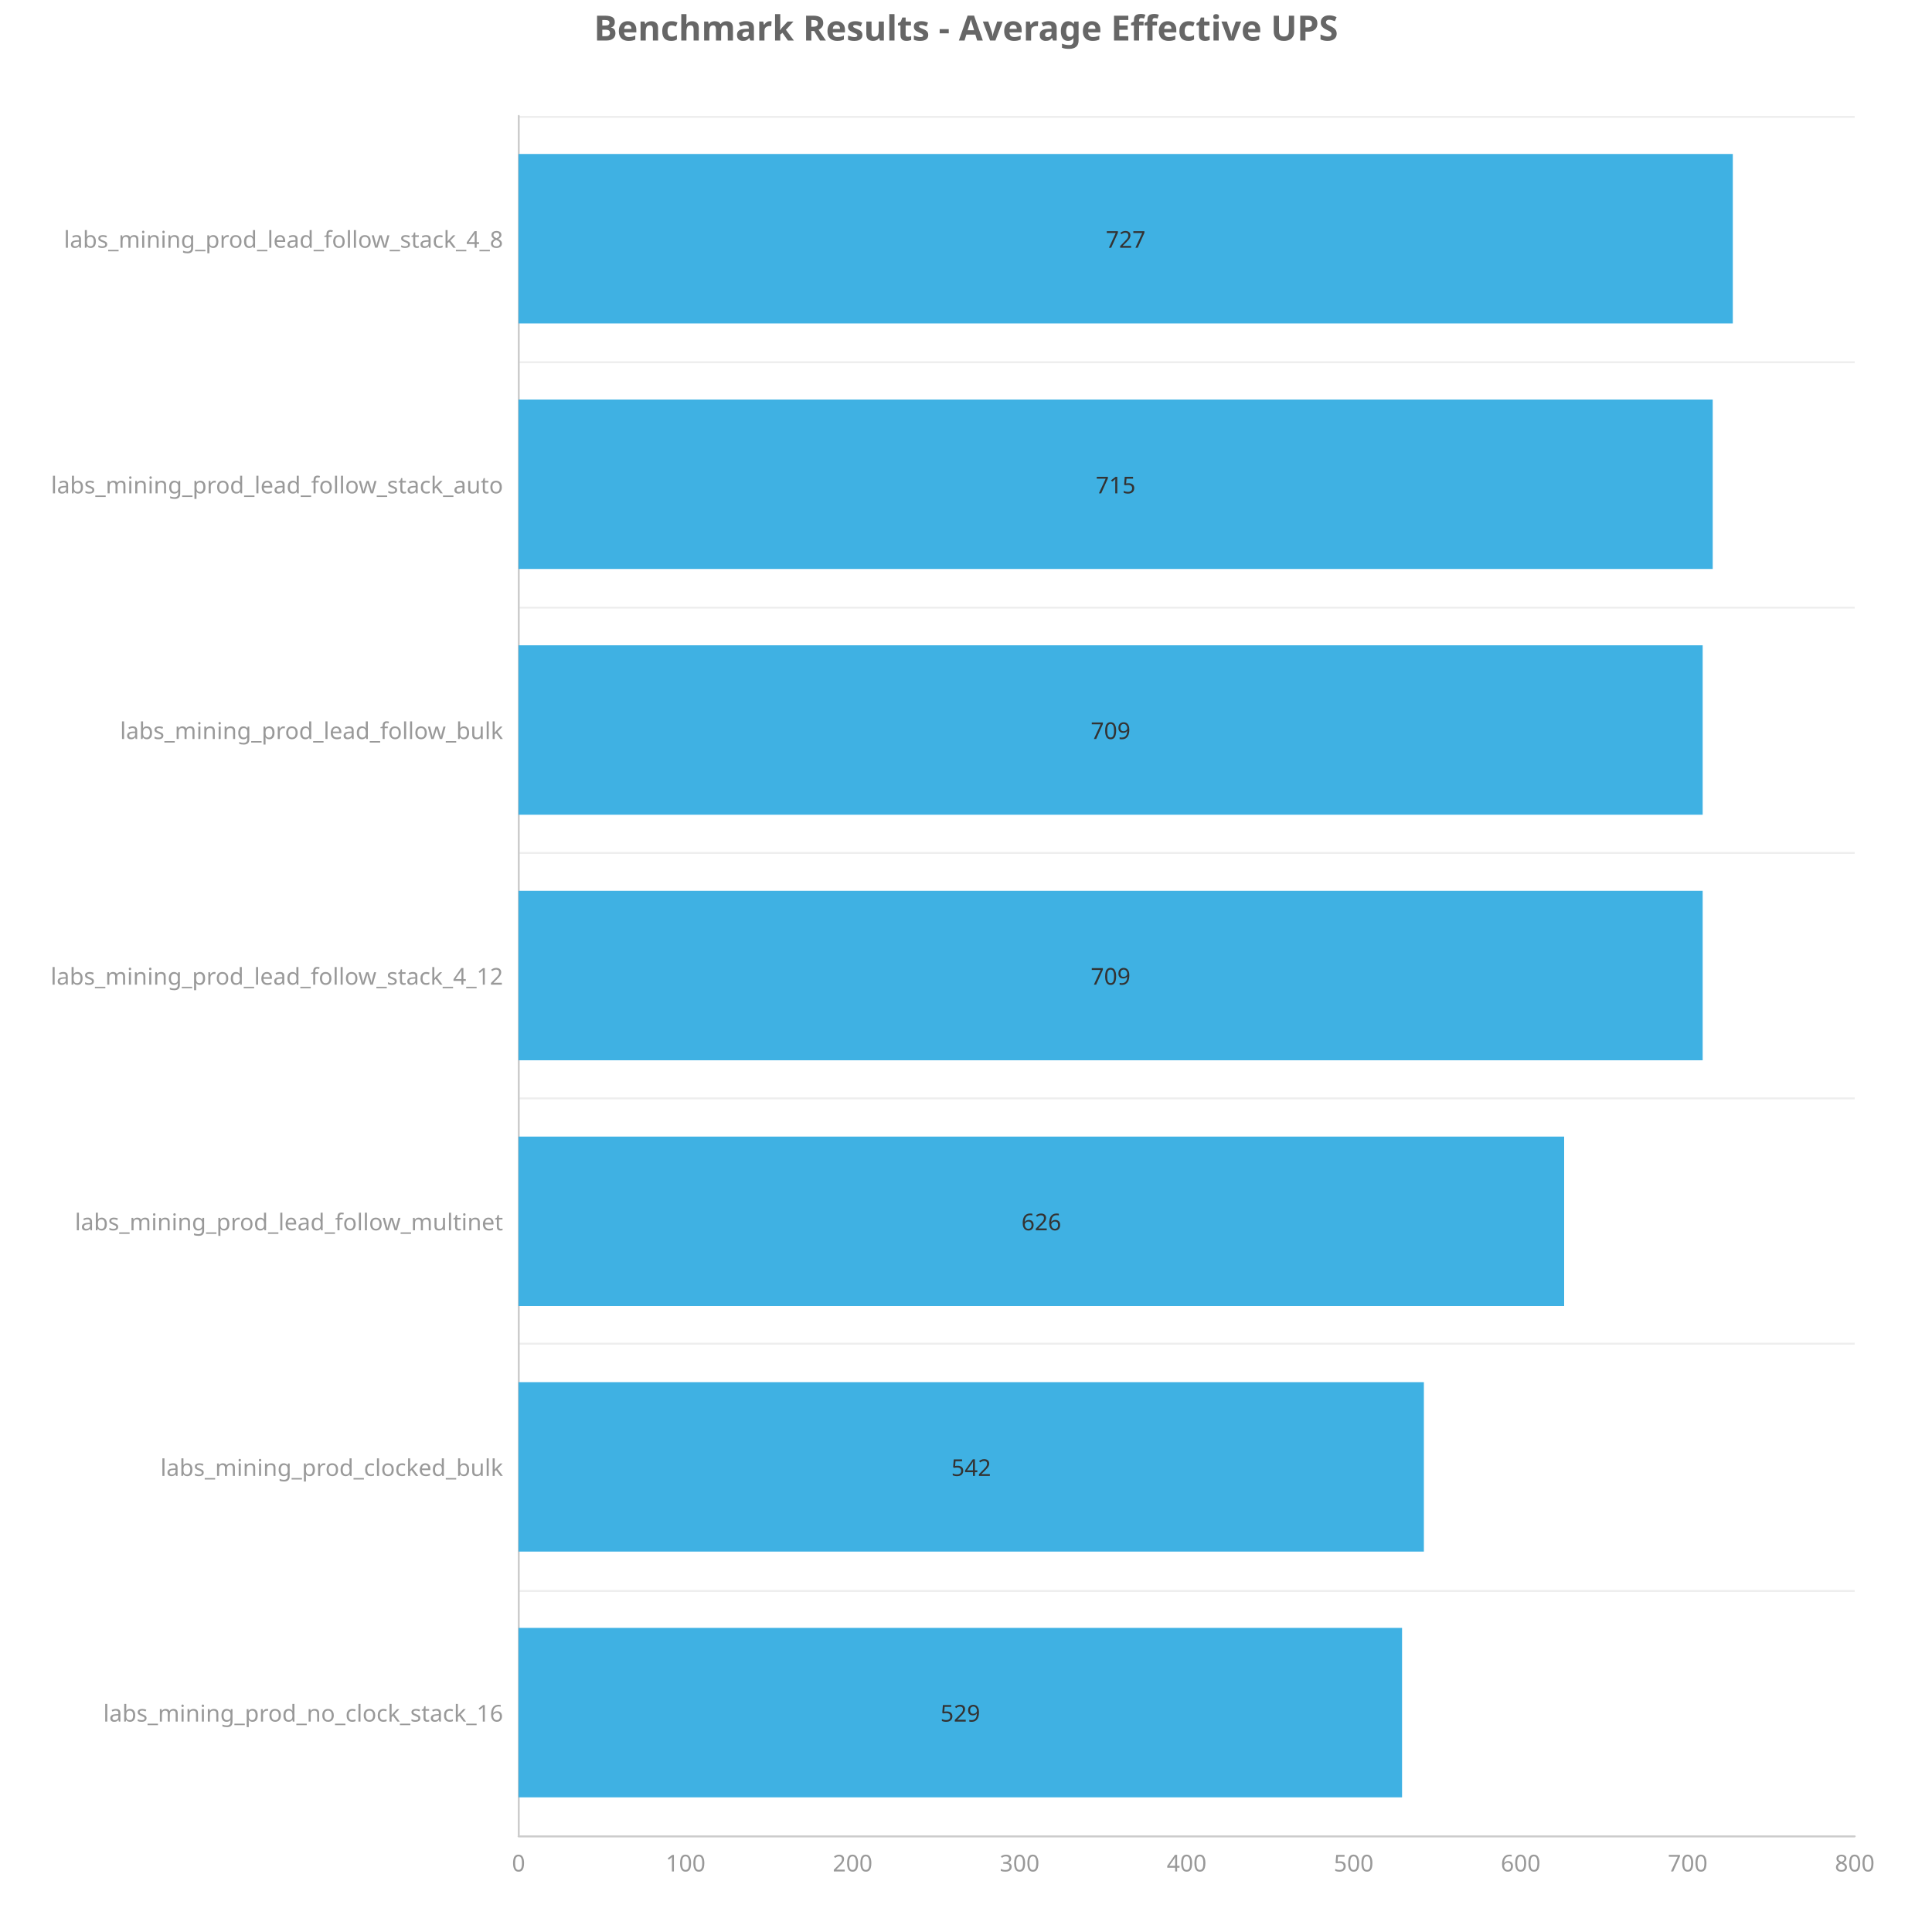
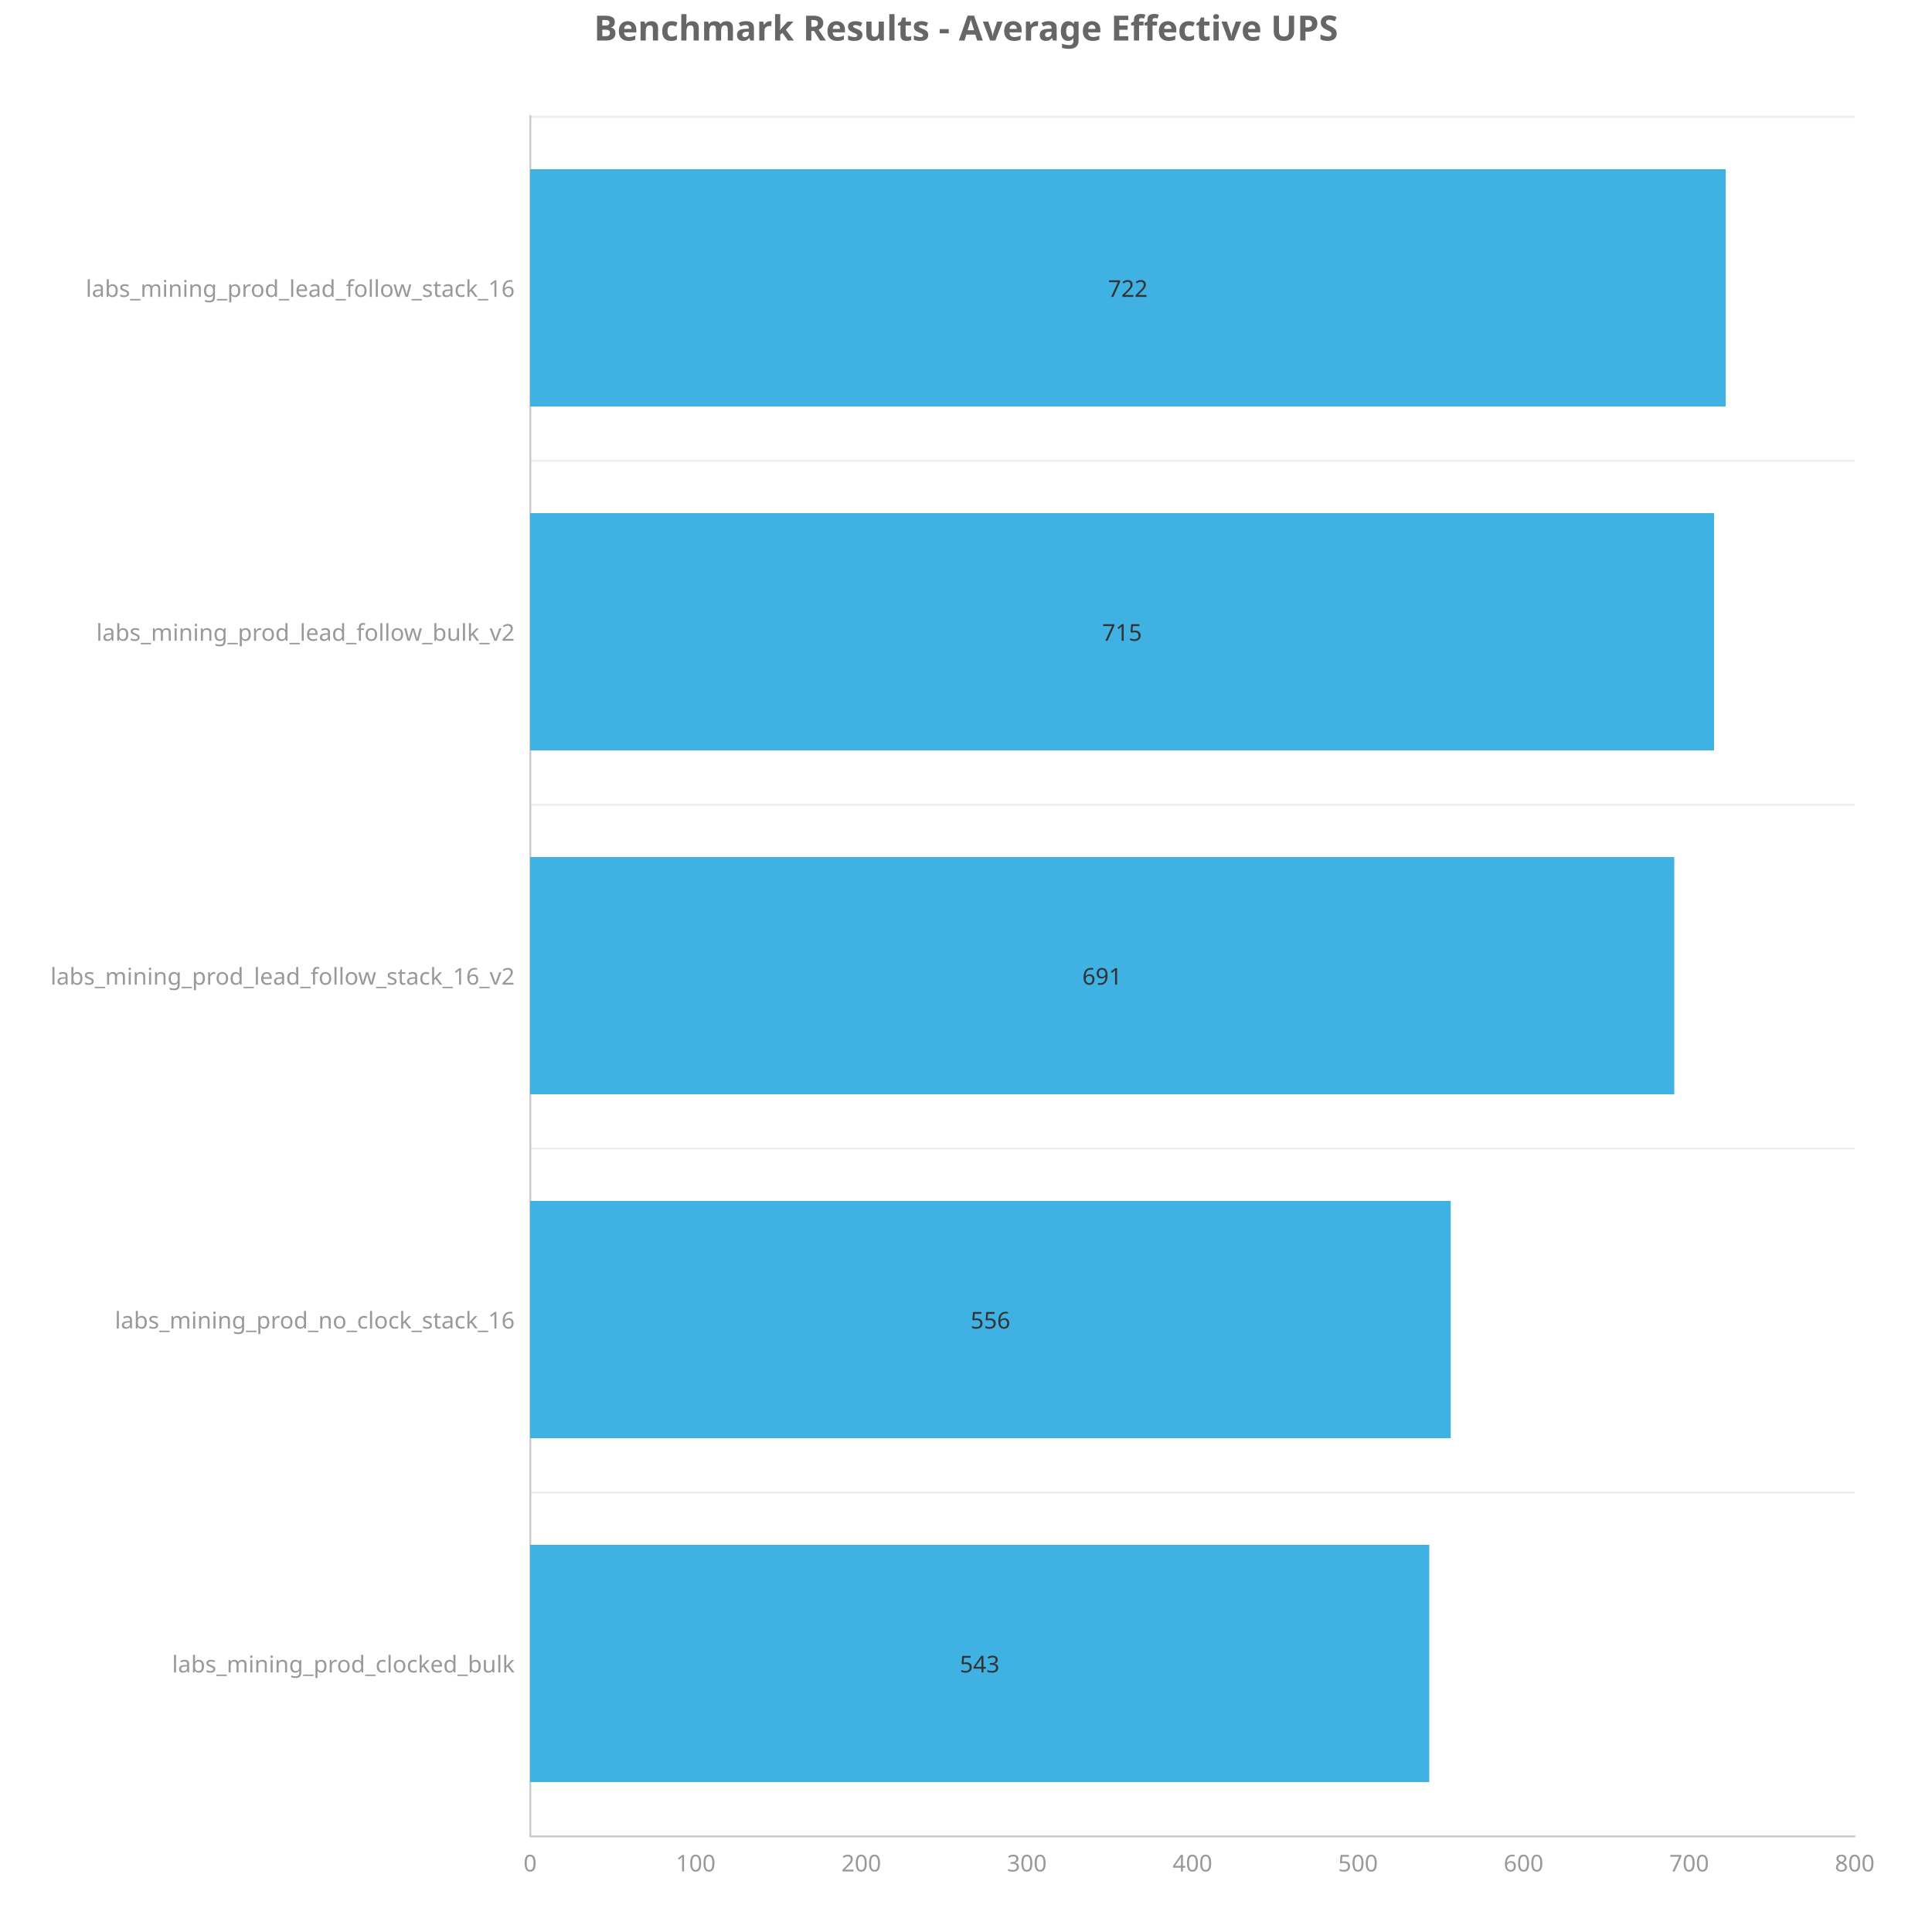
<svg xmlns="http://www.w3.org/2000/svg" width="1000" height="1000" version="1.1" baseProfile="full" viewBox="0 0 1000 1000">
  <rect width="1000" height="1000" x="0" y="0" fill="rgb(252,252,252)" fill-opacity="0" />
-   <path d="M268.4 950.5L960 950.5" fill="transparent" stroke="#eeeeee" class="zr0-cls-0" />
-   <path d="M268.4 823.5L960 823.5" fill="transparent" stroke="#eeeeee" class="zr0-cls-0" />
-   <path d="M268.4 695.5L960 695.5" fill="transparent" stroke="#eeeeee" class="zr0-cls-0" />
-   <path d="M268.4 568.5L960 568.5" fill="transparent" stroke="#eeeeee" class="zr0-cls-0" />
-   <path d="M268.4 441.5L960 441.5" fill="transparent" stroke="#eeeeee" class="zr0-cls-0" />
-   <path d="M268.4 314.5L960 314.5" fill="transparent" stroke="#eeeeee" class="zr0-cls-0" />
-   <path d="M268.4 187.5L960 187.5" fill="transparent" stroke="#eeeeee" class="zr0-cls-0" />
-   <path d="M268.4 60.5L960 60.5" fill="transparent" stroke="#eeeeee" class="zr0-cls-0" />
-   <path d="M268.5 950L268.5 60" fill="transparent" stroke="#cccccc" stroke-linecap="round" class="zr0-cls-0" />
-   <path d="M268.4 950.5L960 950.5" fill="transparent" stroke="#cccccc" stroke-linecap="round" class="zr0-cls-0" />
-   <text dominant-baseline="central" text-anchor="end" style="font-size:12px;font-family:sans-serif;" transform="translate(260.4 886.4286)" fill="#999999">labs_mining_prod_no_clock_stack_16</text>
-   <text dominant-baseline="central" text-anchor="end" style="font-size:12px;font-family:sans-serif;" transform="translate(260.4 759.2857)" fill="#999999">labs_mining_prod_clocked_bulk</text>
-   <text dominant-baseline="central" text-anchor="end" style="font-size:12px;font-family:sans-serif;" transform="translate(260.4 632.1429)" fill="#999999">labs_mining_prod_lead_follow_multinet</text>
-   <text dominant-baseline="central" text-anchor="end" style="font-size:12px;font-family:sans-serif;" transform="translate(260.4 505)" fill="#999999">labs_mining_prod_lead_follow_stack_4_12</text>
-   <text dominant-baseline="central" text-anchor="end" style="font-size:12px;font-family:sans-serif;" transform="translate(260.4 377.8571)" fill="#999999">labs_mining_prod_lead_follow_bulk</text>
-   <text dominant-baseline="central" text-anchor="end" style="font-size:12px;font-family:sans-serif;" transform="translate(260.4 250.7143)" fill="#999999">labs_mining_prod_lead_follow_stack_auto</text>
-   <text dominant-baseline="central" text-anchor="end" style="font-size:12px;font-family:sans-serif;" transform="translate(260.4 123.5714)" fill="#999999">labs_mining_prod_lead_follow_stack_4_8</text>
-   <text dominant-baseline="central" text-anchor="middle" style="font-size:12px;font-family:sans-serif;" y="6" transform="translate(268.4 958)" fill="#999999">0</text>
-   <text dominant-baseline="central" text-anchor="middle" style="font-size:12px;font-family:sans-serif;" y="6" transform="translate(354.85 958)" fill="#999999">100</text>
-   <text dominant-baseline="central" text-anchor="middle" style="font-size:12px;font-family:sans-serif;" y="6" transform="translate(441.3 958)" fill="#999999">200</text>
-   <text dominant-baseline="central" text-anchor="middle" style="font-size:12px;font-family:sans-serif;" y="6" transform="translate(527.75 958)" fill="#999999">300</text>
-   <text dominant-baseline="central" text-anchor="middle" style="font-size:12px;font-family:sans-serif;" y="6" transform="translate(614.2 958)" fill="#999999">400</text>
-   <text dominant-baseline="central" text-anchor="middle" style="font-size:12px;font-family:sans-serif;" y="6" transform="translate(700.65 958)" fill="#999999">500</text>
-   <text dominant-baseline="central" text-anchor="middle" style="font-size:12px;font-family:sans-serif;" y="6" transform="translate(787.1 958)" fill="#999999">600</text>
-   <text dominant-baseline="central" text-anchor="middle" style="font-size:12px;font-family:sans-serif;" y="6" transform="translate(873.55 958)" fill="#999999">700</text>
+   <path d="M274.4 950.5L960 950.5" fill="transparent" stroke="#eeeeee" class="zr0-cls-0" />
+   <path d="M274.4 772.5L960 772.5" fill="transparent" stroke="#eeeeee" class="zr0-cls-0" />
+   <path d="M274.4 594.5L960 594.5" fill="transparent" stroke="#eeeeee" class="zr0-cls-0" />
+   <path d="M274.4 416.5L960 416.5" fill="transparent" stroke="#eeeeee" class="zr0-cls-0" />
+   <path d="M274.4 238.5L960 238.5" fill="transparent" stroke="#eeeeee" class="zr0-cls-0" />
+   <path d="M274.4 60.5L960 60.5" fill="transparent" stroke="#eeeeee" class="zr0-cls-0" />
+   <path d="M274.5 950L274.5 60" fill="transparent" stroke="#cccccc" stroke-linecap="round" class="zr0-cls-0" />
+   <path d="M274.4 950.5L960 950.5" fill="transparent" stroke="#cccccc" stroke-linecap="round" class="zr0-cls-0" />
+   <text dominant-baseline="central" text-anchor="end" style="font-size:12px;font-family:sans-serif;" transform="translate(266.4 861)" fill="#999999">labs_mining_prod_clocked_bulk</text>
+   <text dominant-baseline="central" text-anchor="end" style="font-size:12px;font-family:sans-serif;" transform="translate(266.4 683)" fill="#999999">labs_mining_prod_no_clock_stack_16</text>
+   <text dominant-baseline="central" text-anchor="end" style="font-size:12px;font-family:sans-serif;" transform="translate(266.4 505)" fill="#999999">labs_mining_prod_lead_follow_stack_16_v2</text>
+   <text dominant-baseline="central" text-anchor="end" style="font-size:12px;font-family:sans-serif;" transform="translate(266.4 327)" fill="#999999">labs_mining_prod_lead_follow_bulk_v2</text>
+   <text dominant-baseline="central" text-anchor="end" style="font-size:12px;font-family:sans-serif;" transform="translate(266.4 149)" fill="#999999">labs_mining_prod_lead_follow_stack_16</text>
+   <text dominant-baseline="central" text-anchor="middle" style="font-size:12px;font-family:sans-serif;" y="6" transform="translate(274.4 958)" fill="#999999">0</text>
+   <text dominant-baseline="central" text-anchor="middle" style="font-size:12px;font-family:sans-serif;" y="6" transform="translate(360.1 958)" fill="#999999">100</text>
+   <text dominant-baseline="central" text-anchor="middle" style="font-size:12px;font-family:sans-serif;" y="6" transform="translate(445.8 958)" fill="#999999">200</text>
+   <text dominant-baseline="central" text-anchor="middle" style="font-size:12px;font-family:sans-serif;" y="6" transform="translate(531.5 958)" fill="#999999">300</text>
+   <text dominant-baseline="central" text-anchor="middle" style="font-size:12px;font-family:sans-serif;" y="6" transform="translate(617.2 958)" fill="#999999">400</text>
+   <text dominant-baseline="central" text-anchor="middle" style="font-size:12px;font-family:sans-serif;" y="6" transform="translate(702.9 958)" fill="#999999">500</text>
+   <text dominant-baseline="central" text-anchor="middle" style="font-size:12px;font-family:sans-serif;" y="6" transform="translate(788.6 958)" fill="#999999">600</text>
+   <text dominant-baseline="central" text-anchor="middle" style="font-size:12px;font-family:sans-serif;" y="6" transform="translate(874.3 958)" fill="#999999">700</text>
  <text dominant-baseline="central" text-anchor="middle" style="font-size:12px;font-family:sans-serif;" y="6" transform="translate(960 958)" fill="#999999">800</text>
-   <path d="M268.4 842.6l457.3 0l0 87.7l-457.3 0Z" fill="#3fb1e3" ecmeta_series_index="0" ecmeta_data_index="0" ecmeta_ssr_type="chart" class="zr0-cls-1" />
-   <path d="M268.4 715.4l468.6 0l0 87.7l-468.6 0Z" fill="#3fb1e3" ecmeta_series_index="0" ecmeta_data_index="1" ecmeta_ssr_type="chart" class="zr0-cls-1" />
-   <path d="M268.4 588.3l541.2 0l0 87.7l-541.2 0Z" fill="#3fb1e3" ecmeta_series_index="0" ecmeta_data_index="2" ecmeta_ssr_type="chart" class="zr0-cls-1" />
-   <path d="M268.4 461.1l612.9 0l0 87.7l-612.9 0Z" fill="#3fb1e3" ecmeta_series_index="0" ecmeta_data_index="3" ecmeta_ssr_type="chart" class="zr0-cls-1" />
-   <path d="M268.4 334l612.9 0l0 87.7l-612.9 0Z" fill="#3fb1e3" ecmeta_series_index="0" ecmeta_data_index="4" ecmeta_ssr_type="chart" class="zr0-cls-1" />
-   <path d="M268.4 206.8l618.1 0l0 87.7l-618.1 0Z" fill="#3fb1e3" ecmeta_series_index="0" ecmeta_data_index="5" ecmeta_ssr_type="chart" class="zr0-cls-1" />
-   <path d="M268.4 79.7l628.5 0l0 87.7l-628.5 0Z" fill="#3fb1e3" ecmeta_series_index="0" ecmeta_data_index="6" ecmeta_ssr_type="chart" class="zr0-cls-1" />
-   <text dominant-baseline="central" text-anchor="middle" style="font-size:12px;font-family:sans-serif;" transform="translate(497.0603 886.4286)" fill="#333">529</text>
-   <text dominant-baseline="central" text-anchor="middle" style="font-size:12px;font-family:sans-serif;" transform="translate(502.6795 759.2857)" fill="#333">542</text>
-   <text dominant-baseline="central" text-anchor="middle" style="font-size:12px;font-family:sans-serif;" transform="translate(538.9885 632.1429)" fill="#333">626</text>
-   <text dominant-baseline="central" text-anchor="middle" style="font-size:12px;font-family:sans-serif;" transform="translate(574.8653 505)" fill="#333">709</text>
-   <text dominant-baseline="central" text-anchor="middle" style="font-size:12px;font-family:sans-serif;" transform="translate(574.8653 377.8571)" fill="#333">709</text>
-   <text dominant-baseline="central" text-anchor="middle" style="font-size:12px;font-family:sans-serif;" transform="translate(577.4588 250.7143)" fill="#333">715</text>
-   <text dominant-baseline="central" text-anchor="middle" style="font-size:12px;font-family:sans-serif;" transform="translate(582.6457 123.5714)" fill="#333">727</text>
+   <path d="M274.4 799.6l465.4 0l0 122.8l-465.4 0Z" fill="#3fb1e3" ecmeta_series_index="0" ecmeta_data_index="0" ecmeta_ssr_type="chart" class="zr0-cls-1" />
+   <path d="M274.4 621.6l476.5 0l0 122.8l-476.5 0Z" fill="#3fb1e3" ecmeta_series_index="0" ecmeta_data_index="1" ecmeta_ssr_type="chart" class="zr0-cls-1" />
+   <path d="M274.4 443.6l592.2 0l0 122.8l-592.2 0Z" fill="#3fb1e3" ecmeta_series_index="0" ecmeta_data_index="2" ecmeta_ssr_type="chart" class="zr0-cls-1" />
+   <path d="M274.4 265.6l612.8 0l0 122.8l-612.8 0Z" fill="#3fb1e3" ecmeta_series_index="0" ecmeta_data_index="3" ecmeta_ssr_type="chart" class="zr0-cls-1" />
+   <path d="M274.4 87.6l618.8 0l0 122.8l-618.8 0Z" fill="#3fb1e3" ecmeta_series_index="0" ecmeta_data_index="4" ecmeta_ssr_type="chart" class="zr0-cls-1" />
+   <text dominant-baseline="central" text-anchor="middle" style="font-size:12px;font-family:sans-serif;" transform="translate(507.0755 861)" fill="#333">543</text>
+   <text dominant-baseline="central" text-anchor="middle" style="font-size:12px;font-family:sans-serif;" transform="translate(512.646 683)" fill="#333">556</text>
+   <text dominant-baseline="central" text-anchor="middle" style="font-size:12px;font-family:sans-serif;" transform="translate(570.4935 505)" fill="#333">691</text>
+   <text dominant-baseline="central" text-anchor="middle" style="font-size:12px;font-family:sans-serif;" transform="translate(580.7775 327)" fill="#333">715</text>
+   <text dominant-baseline="central" text-anchor="middle" style="font-size:12px;font-family:sans-serif;" transform="translate(583.777 149)" fill="#333">722</text>
  <path d="M-183.1 -5l366.2 0l0 28l-366.2 0Z" transform="translate(500 5)" fill="rgb(0,0,0)" fill-opacity="0" stroke="#ccc" stroke-width="0" class="zr0-cls-0" />
  <text dominant-baseline="central" text-anchor="middle" style="font-size:18px;font-family:sans-serif;font-weight:bold;" xml:space="preserve" y="9" transform="translate(500 5)" fill="#666666">Benchmark Results - Average Effective UPS</text>
  <style>
.zr0-cls-0:hover {
pointer-events:none;
}
.zr0-cls-1:hover {
cursor:pointer;
fill:rgba(69,194,249,1);
}



</style>
</svg>
